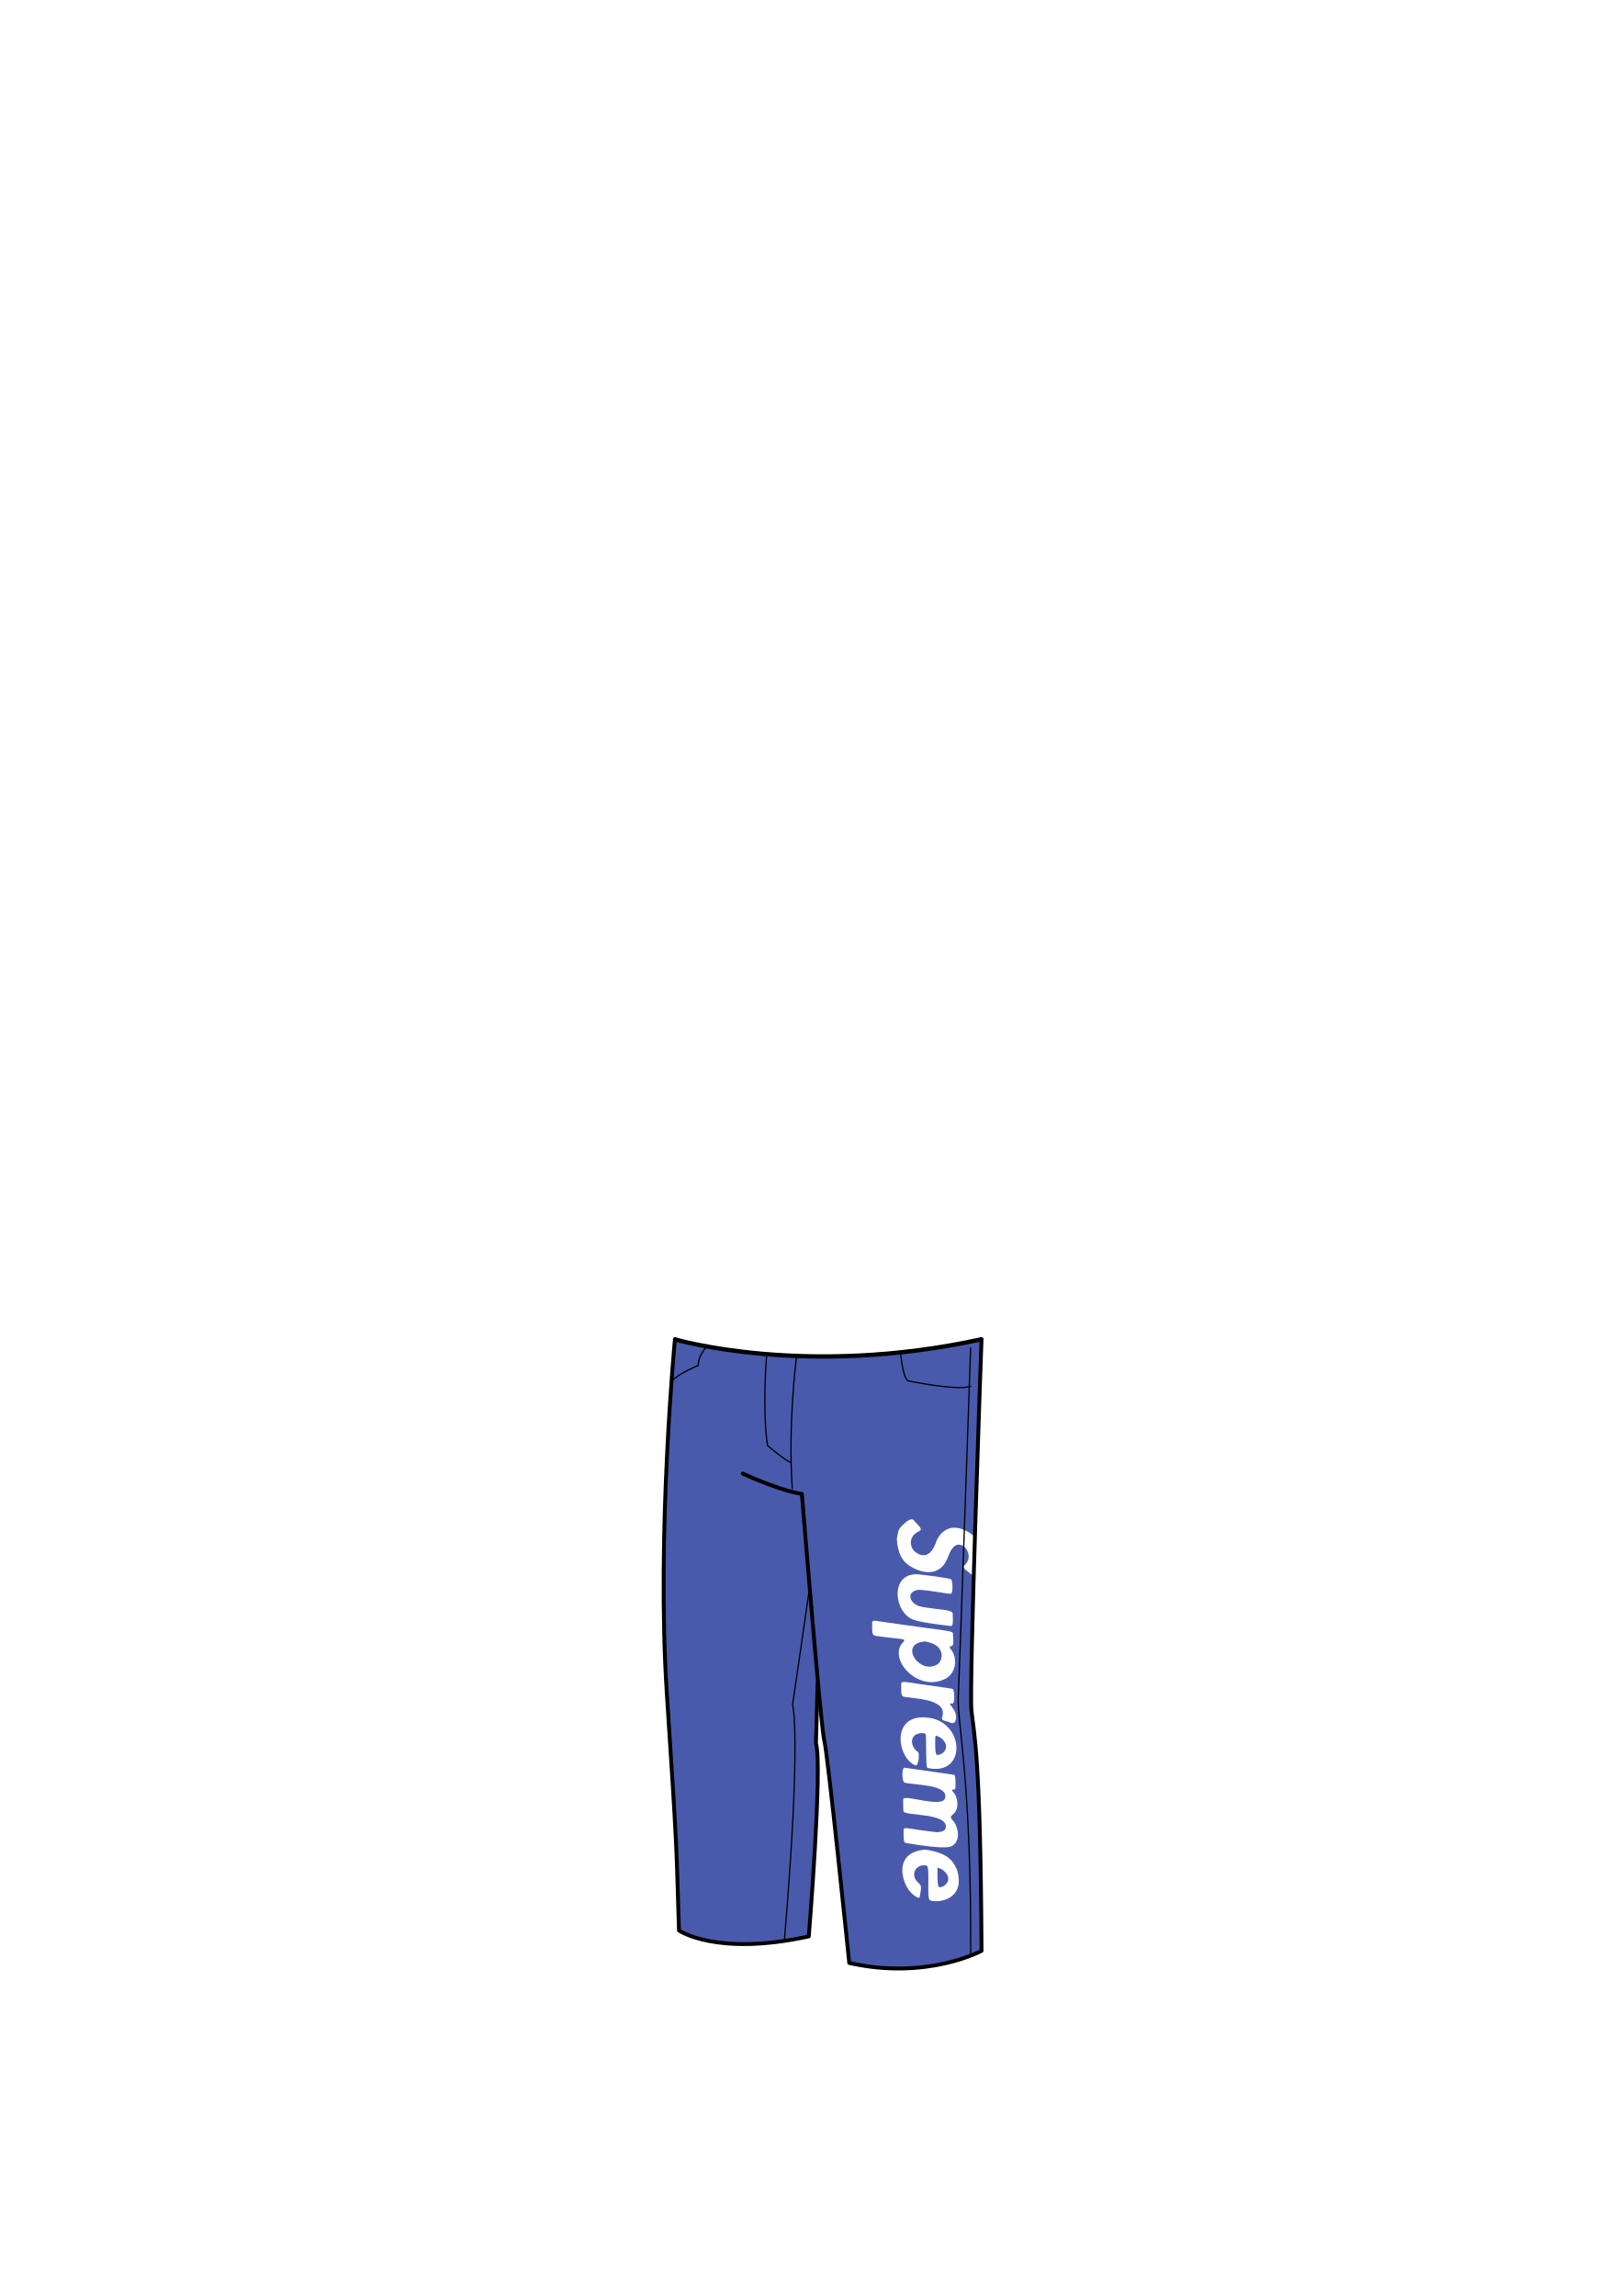
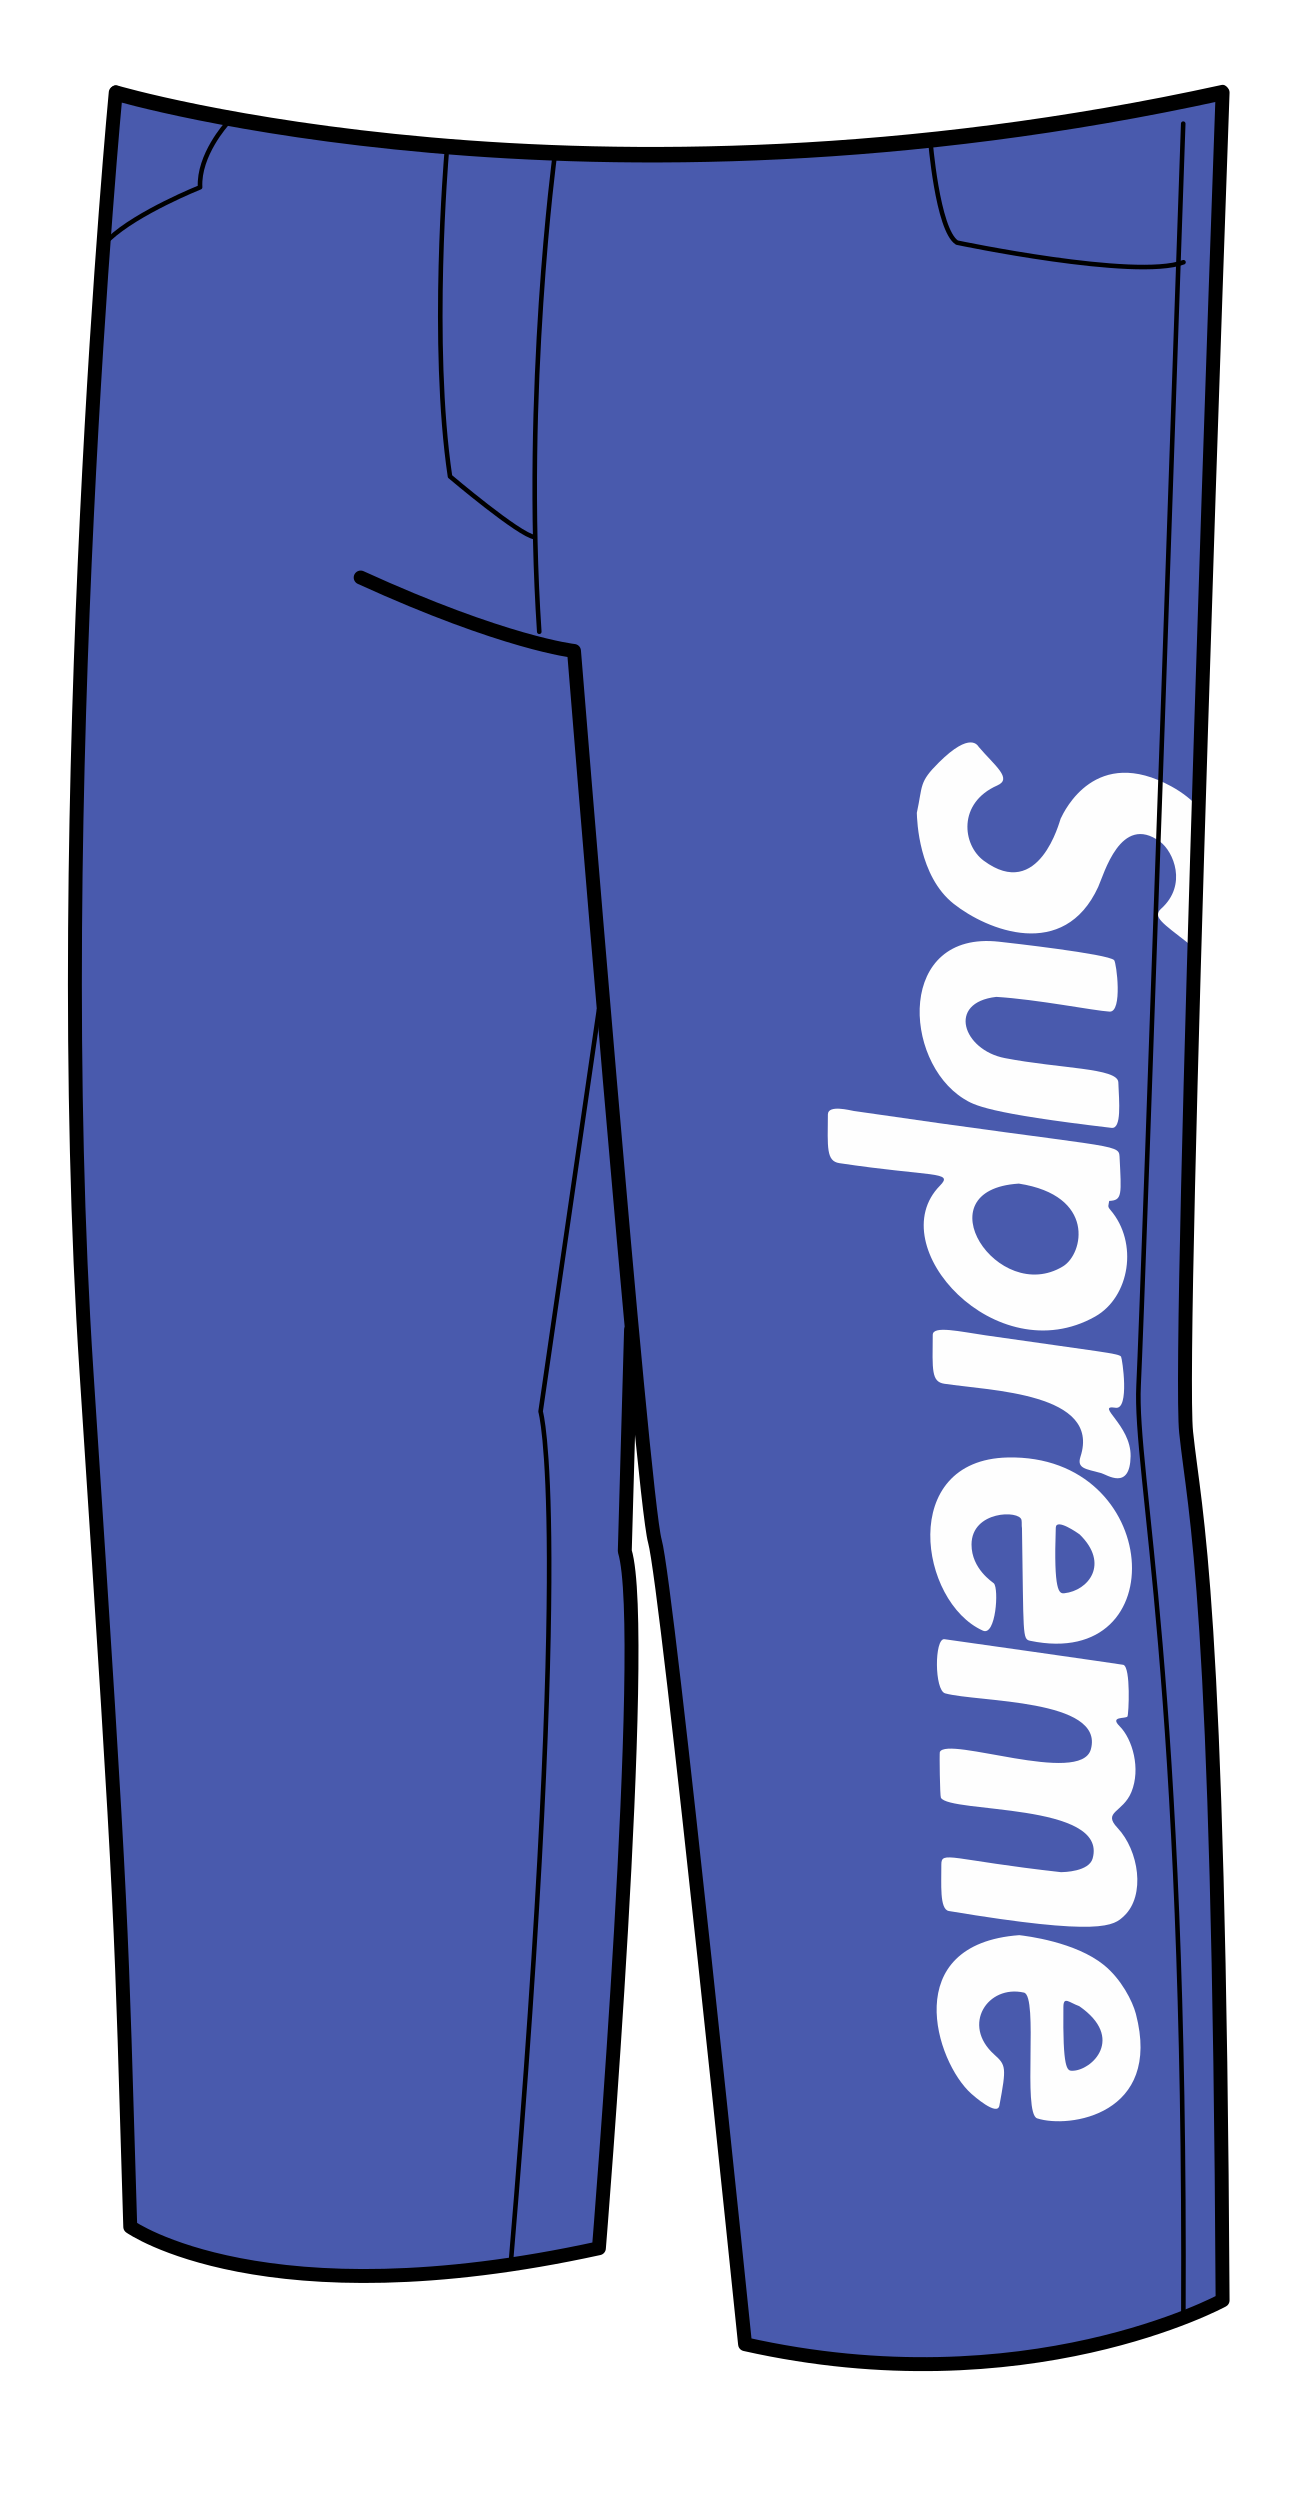
- <svg xmlns="http://www.w3.org/2000/svg" width="100%" height="100%" viewBox="0 0 1749 2481" version="1.1" xml:space="preserve" style="fill-rule:evenodd;clip-rule:evenodd;stroke-linecap:round;stroke-linejoin:round;stroke-miterlimit:1.5;">
+ <svg xmlns="http://www.w3.org/2000/svg" width="100%" height="100%" viewBox="694.741 1419.43 392.665 748.349" version="1.1" xml:space="preserve" style="fill-rule:evenodd;clip-rule:evenodd;stroke-linecap:round;stroke-linejoin:round;stroke-miterlimit:1.5;">
  <path d="M729.968,1447.147L724.624,1502.978L720.765,1565.912L719.578,1623.503L717.163,1673.673L717.163,1790.636L721.953,1837.243L724.624,1885.038L727.385,1942.035L731.155,1991.611L732.936,2040.593L734.124,2083.044L734.718,2087.794L745.019,2092.543L762.652,2097.293L780.434,2100.729L823.479,2100.729L844.259,2097.887L874.016,2093.137L874.016,2078.591L878.101,2048.311L881.07,1993.986L883.781,1953.019L883.781,1905.224L881.367,1883.85L883.781,1834.275L888.938,1870.788L891.757,1889.194L897.991,1933.426L904.225,1994.579L909.569,2040.296L913.428,2080.966L918.771,2121.042L932.427,2124.604L957.363,2127.116L978.44,2127.116L1011.096,2123.714L1039.297,2116.292L1052.952,2112.136L1060.712,2107.683L1060.712,2028.718L1057.702,1950.347L1055.624,1896.318L1049.006,1847.633L1049.006,1757.388L1052.952,1693.859L1054.437,1641.612L1056.218,1566.803L1060.712,1490.985L1060.712,1447.147L1036.002,1452.2L999.399,1456.445L960.124,1461.061L907.223,1465.292L868.216,1465.559L833.483,1465.744L812.644,1461.551L772.834,1456.445L747.72,1451.933L729.968,1447.147Z" style="fill:rgb(73,90,173);" />
  <clipPath id="_clip1">
    <path d="M729.968,1447.147L724.624,1502.978L720.765,1565.912L719.578,1623.503L717.163,1673.673L717.163,1790.636L721.953,1837.243L724.624,1885.038L727.385,1942.035L731.155,1991.611L732.936,2040.593L734.124,2083.044L734.718,2087.794L745.019,2092.543L762.652,2097.293L780.434,2100.729L823.479,2100.729L844.259,2097.887L874.016,2093.137L874.016,2078.591L878.101,2048.311L881.07,1993.986L883.781,1953.019L883.781,1905.224L881.367,1883.85L883.781,1834.275L888.938,1870.788L891.757,1889.194L897.991,1933.426L904.225,1994.579L909.569,2040.296L913.428,2080.966L918.771,2121.042L932.427,2124.604L957.363,2127.116L978.44,2127.116L1011.096,2123.714L1039.297,2116.292L1052.952,2112.136L1060.712,2107.683L1060.712,2028.718L1057.702,1950.347L1055.624,1896.318L1049.006,1847.633L1049.006,1757.388L1052.952,1693.859L1054.437,1641.612L1056.218,1566.803L1060.712,1490.985L1060.712,1447.147L1036.002,1452.2L999.399,1456.445L960.124,1461.061L907.223,1465.292L868.216,1465.559L833.483,1465.744L812.644,1461.551L772.834,1456.445L747.72,1451.933L729.968,1447.147Z" />
  </clipPath>
  <g clip-path="url(#_clip1)">
    <g transform="matrix(0.001931,0.118902,-0.118902,0.001931,888.9375,1883.663)">
      <g transform="matrix(1,0,0,1,-3643.75,-5168.75)">
        <g id="_5a7f5f47abc3d121aba71181.png" transform="matrix(9.809338,0,0,9.809338,1487.916,3540.618)">
          <path d="M303.935,61.531C303.934,60.823 303.926,54.362 300.541,53.363C286.181,49.127 288.392,89.962 284.333,92.047C283.837,92.301 272.861,92.251 272.605,92.132C268.421,90.19 281.877,56.107 272.538,53.37C259.576,49.57 259.998,82.28 257.572,90.52C256.756,93.293 243.399,93.064 243.666,90.502C243.715,90.035 250.879,45.057 250.992,44.692C251.593,42.738 263.815,43.515 264.262,43.842C264.904,44.312 264.047,48.491 266.707,45.911C270.1,42.62 277.748,40.606 283.649,43.139C288.949,45.414 288.559,50.733 292.806,46.858C298.682,41.496 310.238,39.854 315.44,45.555C317.864,48.212 320.64,51.255 313.431,90.482C312.985,92.906 306.42,92.26 301.516,92.215C297.789,92.18 300.305,89.827 303.935,61.531Z" style="fill:rgb(254,254,254);" />
          <path d="M31.534,94.12C24.437,92.448 23.744,93.497 18.721,88.276C10.687,79.927 14.616,78.172 14.886,77.95C19.728,73.96 23.153,69.353 24.833,73.35C29.157,83.637 39.907,82.6 44.084,77.155C54.882,63.076 34.131,57.494 33.627,57.244C31.505,56.191 14.844,47.923 25.818,28.684C39.127,5.351 70.443,19.701 66.017,25.15C60.919,31.428 59.199,34.206 57.147,31.837C51.166,24.932 42.528,28.407 39.923,31.856C32.396,41.822 48.092,46.359 51.301,47.896C70.258,56.982 61.991,76.538 55.01,85.06C47.775,93.892 33.547,94.092 31.534,94.12Z" style="fill:rgb(254,254,254);" />
          <path d="M79.084,74.5C80.325,87.292 92.578,83.241 94.823,72.576C97.799,58.434 97.797,43.633 101.503,43.542C106.551,43.417 113.528,42.841 113.173,45.479C108.891,77.371 106.773,80.66 105.1,83.258C95.049,98.868 61.59,99.663 64.941,73.552C65.245,71.179 68.522,45.642 70.152,44.11C70.784,43.515 83.598,42.102 83.337,45.491C83.017,49.651 79.894,63.977 79.084,74.5Z" style="fill:rgb(254,254,254);" />
          <path d="M165.894,78.56C170.717,48.561 171.05,44.652 171.903,43.986C172.258,43.709 185.648,41.921 185.003,45.608C184.052,51.043 189.498,41.679 197.511,41.95C206.416,42.252 202.117,48.154 201.71,49.562C200.558,53.543 200.444,55.85 197.4,54.808C181.133,49.239 180.124,77.564 178.131,89.442C177.57,92.785 174.602,92.44 165.534,92.211C163.063,92.149 164.829,85.167 165.894,78.56Z" style="fill:rgb(254,254,254);" />
          <path d="M131.908,46.381C133.181,46.559 133.23,46.931 134.237,46.096C142.771,39.013 156.65,41.486 161.526,50.484C175.436,76.149 142.517,105.234 127.284,89.739C123.632,86.025 125.05,91.603 121.092,115.436C120.525,118.854 117.019,118.398 108.534,118.196C105.957,118.134 107.621,112.401 107.761,111.541C118.48,45.713 117.115,43.654 120.503,43.541C130.398,43.21 131.81,42.973 131.908,46.381ZM127.087,69.483C128.239,94.607 158.395,75.371 148.499,58.5C145.369,53.163 130.477,49.759 127.087,69.483Z" style="fill:rgb(254,254,254);" />
          <path d="M215.5,70.122C214.815,70.238 214.102,70.09 213.417,70.206C210.818,70.648 210.769,82.986 219.509,83.134C225.758,83.239 229.223,77.863 229.555,77.56C230.97,76.267 243.183,77.261 241.642,80.565C234.059,96.83 197.48,101.595 197.311,73.501C197.072,33.796 252.797,31.215 244.44,68.482C243.982,70.526 243.114,70.122 215.5,70.122ZM217.342,55.359C217.041,55.769 212.97,61.312 215.516,61.444C232.127,62.303 232.506,60.858 232.381,59.506C231.811,53.354 225.06,47.705 217.342,55.359Z" style="fill:rgb(254,254,254);" />
          <path d="M319.92,72.513C320.168,70.685 321.868,58.142 327.954,50.895C331.622,46.526 337.314,43.723 340.612,42.917C366.657,36.557 369.802,60.597 367,68.69C365.695,72.46 335.593,67.786 334.678,71.55C332.429,80.805 342.682,87.783 350.436,79.439C353.217,76.447 353.736,76.32 363.572,78.326C366.432,78.909 360.859,84.983 360.438,85.441C352.064,94.567 321.689,103.426 319.92,72.513ZM338.382,57.427C337.402,60.017 335.7,61.412 338.501,61.491C354.542,61.939 354.92,60.824 354.939,59.5C355.013,54.425 346.774,45.716 338.382,57.427Z" style="fill:rgb(254,254,254);" />
        </g>
      </g>
    </g>
  </g>
  <g>
    <g transform="matrix(0.999809,0.019545,-0.025161,1.287107,32.35806,-426.3352)">
      <path d="M733.511,1444.53C733.511,1444.53 875.216,1474.741 1064.774,1439.407" style="fill:none;stroke:black;stroke-width:3.61px;" />
    </g>
    <path d="M1060.712,1447.147C1060.712,1447.147 1047.126,1822.805 1049.798,1848.187C1052.47,1873.568 1059.603,1895.401 1060.712,2108.014C1060.712,2108.014 1002.018,2140.062 917.769,2121.137C917.769,2121.137 894.501,1893.949 890.773,1880.769C887.044,1867.588 866.561,1614.284 866.561,1614.284C866.561,1614.284 845.988,1612.08 802.706,1592.309" style="fill:none;stroke:black;stroke-width:4.17px;" />
    <path d="M729.383,1447.147C729.383,1447.147 709.284,1657.589 720.639,1830.251C731.994,2002.912 730.792,1990.756 733.731,2086.003C733.731,2086.003 773.844,2114.324 874.016,2092.416C874.016,2092.416 889.112,1907.788 881.764,1883.743L883.635,1817.55" style="fill:none;stroke:black;stroke-width:4.17px;" />
    <path d="M874.016,1721.724L856.561,1841.952C856.561,1841.952 866.357,1874.673 847.655,2096.722" style="fill:none;stroke:black;stroke-width:1.37px;" />
    <path d="M860.835,1465.744C860.835,1465.744 851.354,1536.405 856.163,1608.542" style="fill:none;stroke:black;stroke-width:1.37px;" />
    <path d="M828.399,1465.744C828.399,1465.744 823.568,1522.511 829.446,1562.053C829.446,1562.053 850.235,1579.687 854.802,1580.221" style="fill:none;stroke:black;stroke-width:1.37px;" />
    <path d="M973.186,1461.061C973.186,1461.061 975.323,1488.313 981.201,1492.054C981.201,1492.054 1034.521,1503.275 1049.006,1497.931" style="fill:none;stroke:black;stroke-width:1.37px;" />
    <path d="M762.652,1456.445C762.652,1456.445 754.103,1465.87 754.637,1475.489C754.637,1475.489 735.935,1482.97 727.385,1490.985" style="fill:none;stroke:black;stroke-width:1.37px;" />
    <path d="M1048.927,1456.445C1048.927,1456.445 1036.904,1807.353 1035.568,1834.07C1034.251,1860.416 1049.819,1922.451 1048.972,2111.928C1048.961,2114.605 1049.014,2110.022 1048.996,2112.739" style="fill:none;stroke:black;stroke-width:1.37px;" />
  </g>
</svg>
